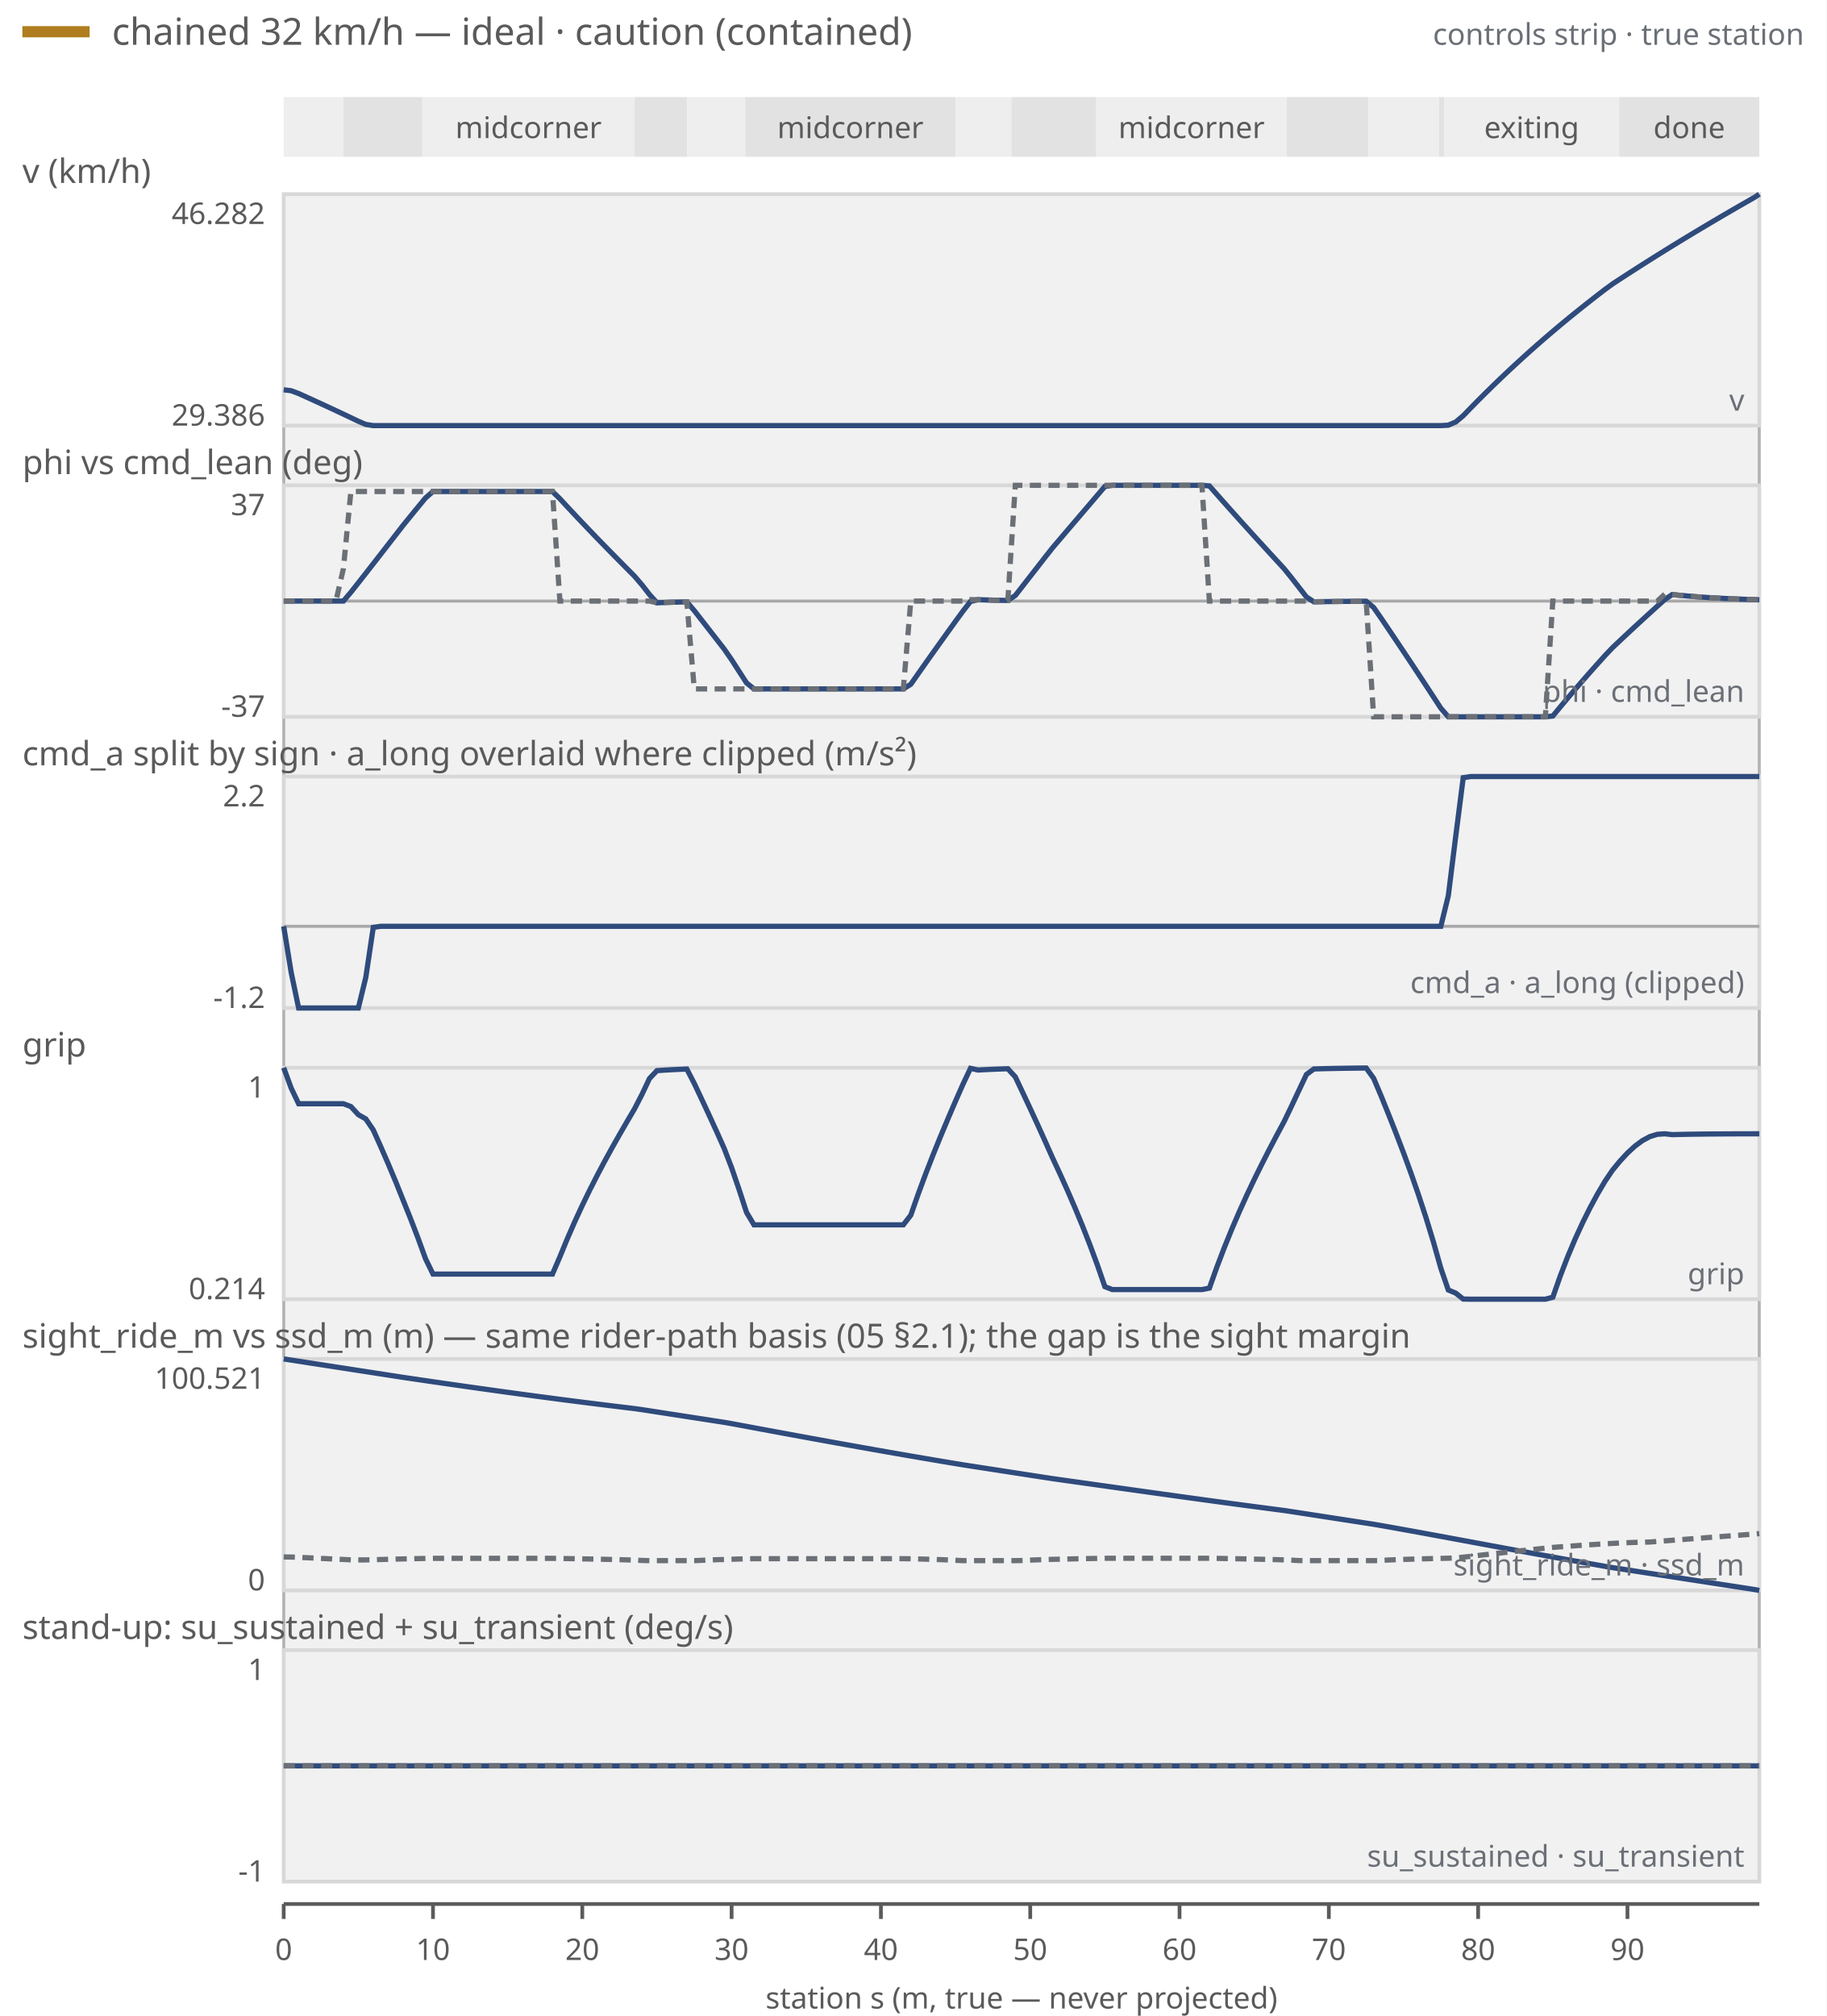
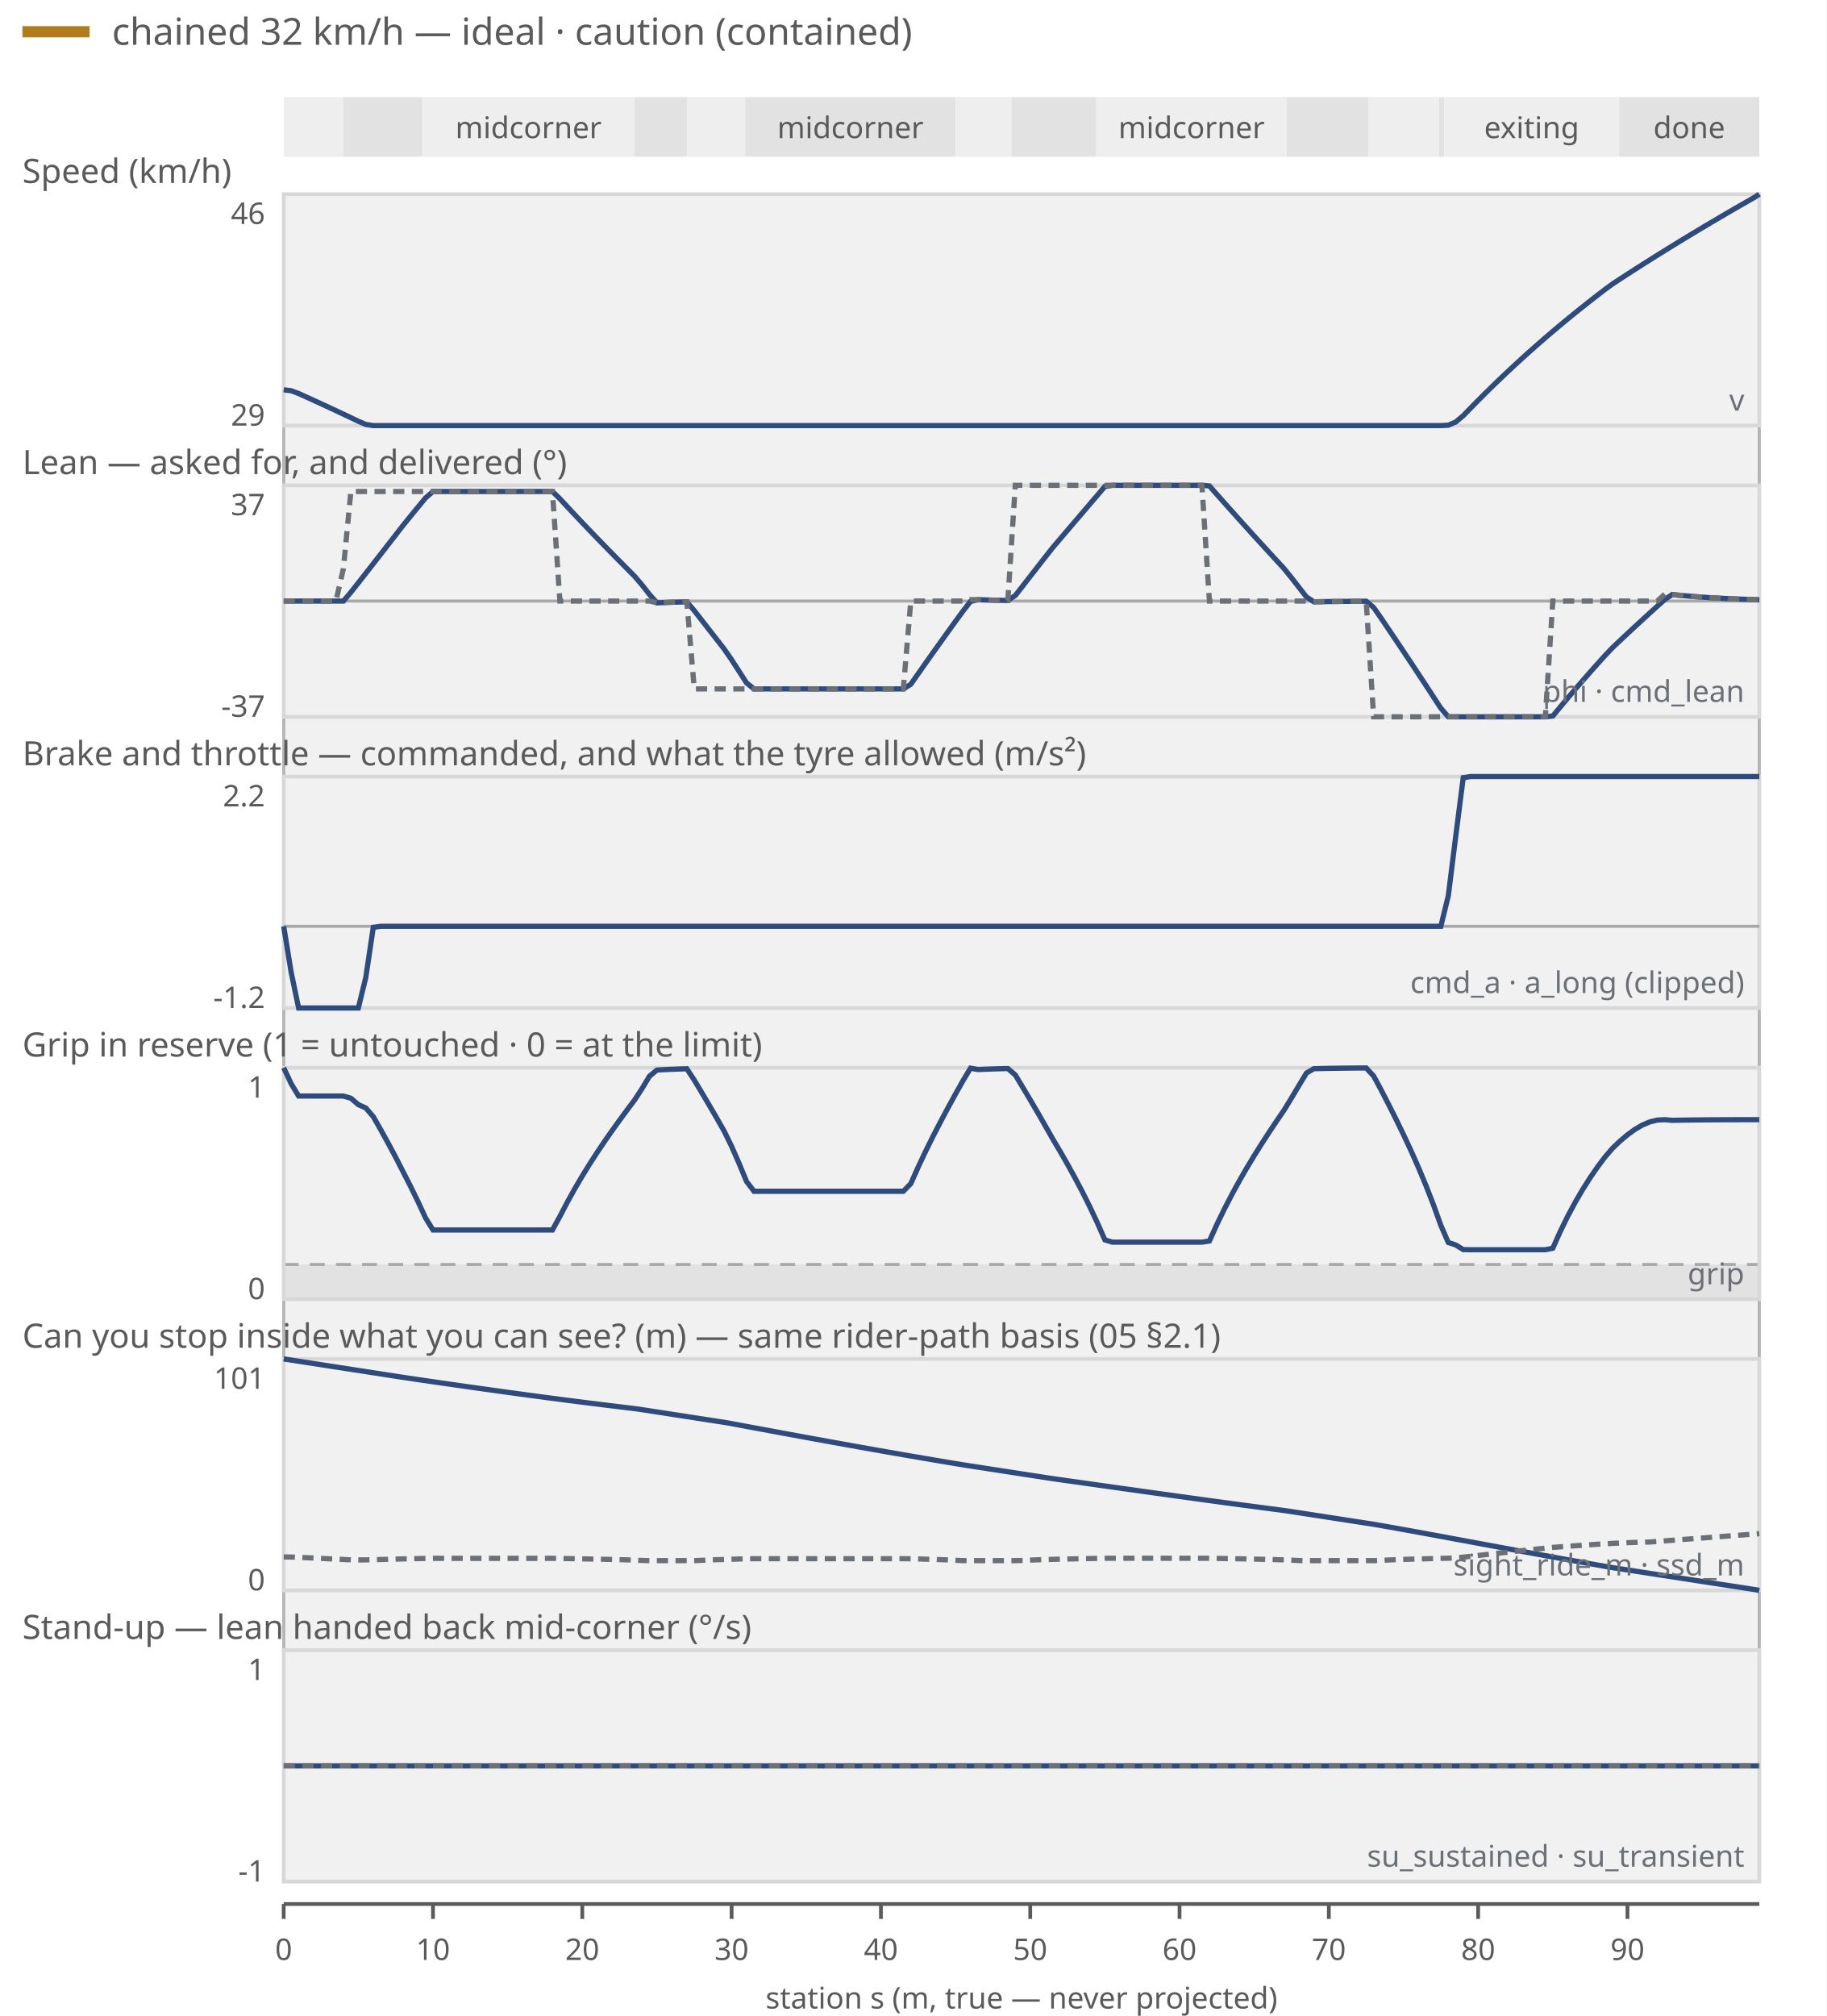
<svg xmlns="http://www.w3.org/2000/svg" width="489.327" height="540" viewBox="0 0 489.327 540" role="img" aria-label="controls strip for line good" class="controls-strip" data-projection="none" data-line-id="good">
  <rect x="0" y="0" width="489.327" height="540" fill="#ffffff" />
  <g class="line-identity" data-line-id="good" data-quality="caution">
    <rect x="6" y="7" width="18" height="3" fill="#b07d1e" class="quality-swatch" />
    <text x="30" y="12" font-family="sans-serif" font-size="10" fill="#5a5a5a">chained 32 km/h — ideal · caution (contained)</text>
-     <text x="483.327" y="12" font-family="sans-serif" font-size="8" fill="#6b6f76" text-anchor="end">controls strip · true station</text>
  </g>
  <g class="phase-bands" data-partition="05-4.1">
    <rect x="76" y="26" width="16" height="16" fill="#eeeeee" class="phase-band" data-phase="approach" data-from-s="0" data-to-s="4" />
    <rect x="92" y="26" width="21.155" height="16" fill="#e2e2e2" class="phase-band" data-phase="turning" data-from-s="4" data-to-s="9.289" />
    <rect x="113.155" y="26" width="56.845" height="16" fill="#eeeeee" class="phase-band" data-phase="midcorner" data-from-s="9.289" data-to-s="23.5" />
    <text x="141.578" y="37" font-family="sans-serif" font-size="8" fill="#5a5a5a" text-anchor="middle" class="phase-label">midcorner</text>
    <rect x="170" y="26" width="14.097" height="16" fill="#e2e2e2" class="phase-band" data-phase="approach" data-from-s="23.5" data-to-s="27.024" />
    <rect x="184.097" y="26" width="15.542" height="16" fill="#eeeeee" class="phase-band" data-phase="turning" data-from-s="27.024" data-to-s="30.91" />
    <rect x="199.639" y="26" width="56.361" height="16" fill="#e2e2e2" class="phase-band" data-phase="midcorner" data-from-s="30.91" data-to-s="45" />
    <text x="227.819" y="37" font-family="sans-serif" font-size="8" fill="#5a5a5a" text-anchor="middle" class="phase-label">midcorner</text>
    <rect x="256" y="26" width="14.929" height="16" fill="#eeeeee" class="phase-band" data-phase="approach" data-from-s="45" data-to-s="48.732" />
    <rect x="270.929" y="26" width="22.777" height="16" fill="#e2e2e2" class="phase-band" data-phase="turning" data-from-s="48.732" data-to-s="54.426" />
    <rect x="293.706" y="26" width="51.001" height="16" fill="#eeeeee" class="phase-band" data-phase="midcorner" data-from-s="54.426" data-to-s="67.177" />
    <text x="319.206" y="37" font-family="sans-serif" font-size="8" fill="#5a5a5a" text-anchor="middle" class="phase-label">midcorner</text>
    <rect x="344.706" y="26" width="21.869" height="16" fill="#e2e2e2" class="phase-band" data-phase="approach" data-from-s="67.177" data-to-s="72.644" />
    <rect x="366.575" y="26" width="18.907" height="16" fill="#eeeeee" class="phase-band" data-phase="turning" data-from-s="72.644" data-to-s="77.371" />
    <rect x="385.482" y="26" width="1.426" height="16" fill="#e2e2e2" class="phase-band" data-phase="midcorner" data-from-s="77.371" data-to-s="77.727" />
    <rect x="386.908" y="26" width="46.855" height="16" fill="#eeeeee" class="phase-band" data-phase="exiting" data-from-s="77.727" data-to-s="89.441" />
    <text x="410.335" y="37" font-family="sans-serif" font-size="8" fill="#5a5a5a" text-anchor="middle" class="phase-label">exiting</text>
    <rect x="433.763" y="26" width="37.565" height="16" fill="#e2e2e2" class="phase-band" data-phase="done" data-from-s="89.441" data-to-s="98.832" />
    <text x="452.545" y="37" font-family="sans-serif" font-size="8" fill="#5a5a5a" text-anchor="middle" class="phase-label">done</text>
  </g>
  <g class="window-band" data-window-from-s="0" data-window-to-s="98.832">
    <rect x="76" y="52" width="395.327" height="452" fill="#111111" opacity="0.06" />
    <line x1="76" y1="52" x2="76" y2="504" stroke="#111111" opacity="0.3" stroke-width="0.8" />
    <line x1="471.327" y1="52" x2="471.327" y2="504" stroke="#111111" opacity="0.3" stroke-width="0.8" />
  </g>
  <g class="panel panel-v" data-panel="v">
    <rect x="76" y="52" width="395.327" height="62" fill="none" stroke="#d8d8d8" stroke-width="1" />
-     <text x="6" y="49" font-family="sans-serif" font-size="9" fill="#5a5a5a" class="panel-title">v (km/h)</text>
-     <text x="71" y="60" font-family="sans-serif" font-size="8" fill="#5a5a5a" text-anchor="end">46.282</text>
-     <text x="71" y="114" font-family="sans-serif" font-size="8" fill="#5a5a5a" text-anchor="end">29.386</text>
+     <text x="6" y="49" font-family="sans-serif" font-size="9" fill="#5a5a5a" class="panel-title">Speed (km/h)</text>
+     <text x="71" y="60" font-family="sans-serif" font-size="8" fill="#5a5a5a" text-anchor="end">46</text>
+     <text x="71" y="114" font-family="sans-serif" font-size="8" fill="#5a5a5a" text-anchor="end">29</text>
    <polyline points="76,104.409 78,104.661 80,105.405 82,106.308 84,107.218 86,108.135 88,109.06 90,109.992 92,110.932 94,111.881 96,112.837 98,113.69 100,113.999 102,114 104,114 106,114 108,114 110,114 112,114 114,114 116,114 118,114 120,114 122,114 124,114 126,114 128,114 130,114 132,114 134,114 136,114 138,114 140,114 142,114 144,114 146,114 148,114 150,114 152,114 154,114 156,114 158,114 160,114 162,114 164,114 166,114 168,114 170,114 172,114 174,114 176,114 178,114 180,114 182,114 184,114 186,114 188,114 190,114 192,114 194,114 196,114 198,114 200,114 202,114 204,114 206,114 208,114 210,114 212,114 214,114 216,114 218,114 220,114 222,114 224,114 226,114 228,114 230,114 232,114 234,114 236,114 238,114 240,114 242,114 244,114 246,114 248,114 250,114 252,114 254,114 256,114 258,114 260,114 262,114 264,114 266,114 268,114 270,114 272,114 274,114 276,114 278,114 280,114 282,114 284,114 286,114 288,114 290,114 292,114 294,114 296,114 298,114 300,114 302,114 304,114 306,114 308,114 310,114 312,114 314,114 316,114 318,114 320,114 322,114 324,114 326,114 328,114 330,114 332,114 334,114 336,114 338,114 340,114 342,114 344,114 346,114 348,114 350,114 352,114 354,114 356,114 358,114 360,114 362,114 364,114 366,114 368,114 370,114 372,114 374,114 376,114 378,114 380,114 382,114 384,114 386,114 388,113.889 390,113.032 392,111.349 394,109.281 396,107.249 398,105.253 400,103.292 402,101.365 404,99.471 406,97.609 408,95.779 410,93.98 412,92.211 414,90.472 416,88.762 418,87.079 420,85.424 422,83.796 424,82.194 426,80.614 428,79.055 430,77.515 432,76.058 434,74.746 436,73.447 438,72.159 440,70.882 442,69.615 444,68.359 446,67.114 448,65.878 450,64.652 452,63.435 454,62.228 456,61.03 458,59.84 460,58.66 462,57.487 464,56.323 466,55.168 468,54.02 470,52.88 471.327,52" fill="none" stroke="#2f4b7c" stroke-width="1.4" class="trace trace-primary" data-channel="v" />
    <text x="467.327" y="110" font-family="sans-serif" font-size="8" fill="#6b6f76" text-anchor="end" class="panel-key">v</text>
  </g>
  <g class="panel panel-lean" data-panel="lean">
    <rect x="76" y="130" width="395.327" height="62" fill="none" stroke="#d8d8d8" stroke-width="1" />
-     <text x="6" y="127" font-family="sans-serif" font-size="9" fill="#5a5a5a" class="panel-title">phi vs cmd_lean (deg)</text>
+     <text x="6" y="127" font-family="sans-serif" font-size="9" fill="#5a5a5a" class="panel-title">Lean — asked for, and delivered (°)</text>
    <text x="71" y="138" font-family="sans-serif" font-size="8" fill="#5a5a5a" text-anchor="end">37</text>
    <text x="71" y="192" font-family="sans-serif" font-size="8" fill="#5a5a5a" text-anchor="end">-37</text>
    <line x1="76" y1="161" x2="471.327" y2="161" stroke="#a8a8a8" stroke-width="0.8" class="zero-rule" />
    <polyline points="76,161 78,161 80,161 82,161 84,161 86,161 88,161 90,161 92,161 94,158.641 96,156.114 98,153.564 100,151 102,148.432 104,145.862 106,143.287 108,140.706 110,138.248 112,135.804 114,133.373 116,131.653 118,131.653 120,131.653 122,131.653 124,131.653 126,131.653 128,131.653 130,131.653 132,131.653 134,131.653 136,131.653 138,131.653 140,131.653 142,131.653 144,131.653 146,131.653 148,131.653 150,133.599 152,135.757 154,137.894 156,140.011 158,142.107 160,144.184 162,146.242 164,148.284 166,150.313 168,152.332 170,154.346 172,156.682 174,159.248 176,161.473 178,161.391 180,161.322 182,161.263 184,161.214 186,163.566 188,166.132 190,168.698 192,171.265 194,173.833 196,176.719 198,179.825 200,182.925 202,184.534 204,184.534 206,184.534 208,184.534 210,184.534 212,184.534 214,184.534 216,184.534 218,184.534 220,184.534 222,184.534 224,184.534 226,184.534 228,184.534 230,184.534 232,184.534 234,184.534 236,184.534 238,184.534 240,184.534 242,184.534 244,183.288 246,180.43 248,177.591 250,174.77 252,171.966 254,169.178 256,166.401 258,163.664 260,161.098 262,160.626 264,160.691 266,160.747 268,160.794 270,160.833 272,159.51 274,156.944 276,154.378 278,151.812 280,149.245 282,146.711 284,144.361 286,142.015 288,139.672 290,137.331 292,134.989 294,132.647 296,130.304 298,130 300,130 302,130 304,130 306,130 308,130 310,130 312,130 314,130 316,130 318,130 320,130 322,130 324,130.157 326,132.424 328,134.679 330,136.922 332,139.152 334,141.368 336,143.573 338,145.765 340,147.949 342,150.127 344,152.302 346,154.772 348,157.338 350,159.904 352,161.2 354,161.165 356,161.136 358,161.111 360,161.09 362,161.073 364,161.058 366,161.046 368,162.722 370,165.581 372,168.543 374,171.515 376,174.503 378,177.509 380,180.532 382,183.573 384,186.628 386,189.695 388,192 390,192 392,192 394,192 396,192 398,192 400,192 402,192 404,192 406,192 408,192 410,192 412,192 414,192 416,191.787 418,189.362 420,186.976 422,184.63 424,182.319 426,180.042 428,177.796 430,175.576 432,173.475 434,171.585 436,169.712 438,167.855 440,166.014 442,164.189 444,162.378 446,160.583 448,159.244 450,159.45 452,159.634 454,159.798 456,159.945 458,160.076 460,160.193 462,160.297 464,160.39 466,160.472 468,160.546 470,160.611 471.327,160.657" fill="none" stroke="#2f4b7c" stroke-width="1.4" class="trace trace-primary" data-channel="phi" />
    <polyline points="76,161 78,161 80,161 82,161 84,161 86,161 88,161 90,161 92,152.28 94,131.653 96,131.653 98,131.653 100,131.653 102,131.653 104,131.653 106,131.653 108,131.653 110,131.653 112,131.653 114,131.653 116,131.653 118,131.653 120,131.653 122,131.653 124,131.653 126,131.653 128,131.653 130,131.653 132,131.653 134,131.653 136,131.653 138,131.653 140,131.653 142,131.653 144,131.653 146,131.653 148,131.653 150,161 152,161 154,161 156,161 158,161 160,161 162,161 164,161 166,161 168,161 170,161 172,161 174,161 176,161.466 178,161.385 180,161.317 182,161.259 184,161.211 186,184.534 188,184.534 190,184.534 192,184.534 194,184.534 196,184.534 198,184.534 200,184.534 202,184.534 204,184.534 206,184.534 208,184.534 210,184.534 212,184.534 214,184.534 216,184.534 218,184.534 220,184.534 222,184.534 224,184.534 226,184.534 228,184.534 230,184.534 232,184.534 234,184.534 236,184.534 238,184.534 240,184.534 242,184.534 244,161 246,161 248,161 250,161 252,161 254,161 256,161 258,161 260,160.617 262,160.631 264,160.696 266,160.751 268,160.797 270,160.836 272,130 274,130 276,130 278,130 280,130 282,130 284,130 286,130 288,130 290,130 292,130 294,130 296,130 298,130 300,130 302,130 304,130 306,130 308,130 310,130 312,130 314,130 316,130 318,130 320,130 322,130 324,161 326,161 328,161 330,161 332,161 334,161 336,161 338,161 340,161 342,161 344,161 346,161 348,161 350,161 352,161.197 354,161.162 356,161.133 358,161.109 360,161.088 362,161.071 364,161.057 366,161.045 368,192 370,192 372,192 374,192 376,192 378,192 380,192 382,192 384,192 386,192 388,192 390,192 392,192 394,192 396,192 398,192 400,192 402,192 404,192 406,192 408,192 410,192 412,192 414,192 416,161 418,161 420,161 422,161 424,161 426,161 428,161 430,161 432,161 434,161 436,161 438,161 440,161 442,161 444,161 446,159.145 448,159.269 450,159.473 452,159.655 454,159.817 456,159.962 458,160.091 460,160.206 462,160.309 464,160.401 466,160.482 468,160.555 470,160.619 471.327,160.657" fill="none" stroke="#6b6f76" stroke-width="1.4" stroke-dasharray="3 2" class="trace trace-secondary" data-channel="cmd_lean" />
    <text x="467.327" y="188" font-family="sans-serif" font-size="8" fill="#6b6f76" text-anchor="end" class="panel-key">phi · cmd_lean</text>
  </g>
  <g class="panel panel-commands" data-panel="commands">
    <rect x="76" y="208" width="395.327" height="62" fill="none" stroke="#d8d8d8" stroke-width="1" />
-     <text x="6" y="205" font-family="sans-serif" font-size="9" fill="#5a5a5a" class="panel-title">cmd_a split by sign · a_long overlaid where clipped (m/s²)</text>
+     <text x="6" y="205" font-family="sans-serif" font-size="9" fill="#5a5a5a" class="panel-title">Brake and throttle — commanded, and what the tyre allowed (m/s²)</text>
    <text x="71" y="216" font-family="sans-serif" font-size="8" fill="#5a5a5a" text-anchor="end">2.2</text>
    <text x="71" y="270" font-family="sans-serif" font-size="8" fill="#5a5a5a" text-anchor="end">-1.2</text>
    <line x1="76" y1="248.118" x2="471.327" y2="248.118" stroke="#a8a8a8" stroke-width="0.8" class="zero-rule" />
    <polyline points="76,248.118 78,260.435 80,270 82,270 84,270 86,270 88,270 90,270 92,270 94,270 96,270 98,261.795 100,248.401 102,248.118 104,248.118 106,248.118 108,248.118 110,248.118 112,248.118 114,248.118 116,248.118 118,248.118 120,248.118 122,248.118 124,248.118 126,248.118 128,248.118 130,248.118 132,248.118 134,248.118 136,248.118 138,248.118 140,248.118 142,248.118 144,248.118 146,248.118 148,248.118 150,248.118 152,248.118 154,248.118 156,248.118 158,248.118 160,248.118 162,248.118 164,248.118 166,248.118 168,248.118 170,248.118 172,248.118 174,248.118 176,248.118 178,248.118 180,248.118 182,248.118 184,248.118 186,248.118 188,248.118 190,248.118 192,248.118 194,248.118 196,248.118 198,248.118 200,248.118 202,248.118 204,248.118 206,248.118 208,248.118 210,248.118 212,248.118 214,248.118 216,248.118 218,248.118 220,248.118 222,248.118 224,248.118 226,248.118 228,248.118 230,248.118 232,248.118 234,248.118 236,248.118 238,248.118 240,248.118 242,248.118 244,248.118 246,248.118 248,248.118 250,248.118 252,248.118 254,248.118 256,248.118 258,248.118 260,248.118 262,248.118 264,248.118 266,248.118 268,248.118 270,248.118 272,248.118 274,248.118 276,248.118 278,248.118 280,248.118 282,248.118 284,248.118 286,248.118 288,248.118 290,248.118 292,248.118 294,248.118 296,248.118 298,248.118 300,248.118 302,248.118 304,248.118 306,248.118 308,248.118 310,248.118 312,248.118 314,248.118 316,248.118 318,248.118 320,248.118 322,248.118 324,248.118 326,248.118 328,248.118 330,248.118 332,248.118 334,248.118 336,248.118 338,248.118 340,248.118 342,248.118 344,248.118 346,248.118 348,248.118 350,248.118 352,248.118 354,248.118 356,248.118 358,248.118 360,248.118 362,248.118 364,248.118 366,248.118 368,248.118 370,248.118 372,248.118 374,248.118 376,248.118 378,248.118 380,248.118 382,248.118 384,248.118 386,248.118 388,239.948 390,223.938 392,208.309 394,208 396,208 398,208 400,208 402,208 404,208 406,208 408,208 410,208 412,208 414,208 416,208 418,208 420,208 422,208 424,208 426,208 428,208 430,208 432,208 434,208 436,208 438,208 440,208 442,208 444,208 446,208 448,208 450,208 452,208 454,208 456,208 458,208 460,208 462,208 464,208 466,208 468,208 470,208 471.327,208" fill="none" stroke="#2f4b7c" stroke-width="1.4" class="trace trace-primary" data-channel="cmd_a" />
    <text x="467.327" y="266" font-family="sans-serif" font-size="8" fill="#6b6f76" text-anchor="end" class="panel-key">cmd_a · a_long (clipped)</text>
  </g>
  <g class="panel panel-grip" data-panel="grip">
+     <rect x="76" y="338.7" width="395.327" height="9.3" fill="#e2e2e2" class="limit-band" data-limit-band="grip" />
+     <line x1="76" y1="338.7" x2="471.327" y2="338.7" stroke="#a8a8a8" stroke-width="0.8" stroke-dasharray="4 3" class="limit-rule" />
    <rect x="76" y="286" width="395.327" height="62" fill="none" stroke="#d8d8d8" stroke-width="1" />
-     <text x="6" y="283" font-family="sans-serif" font-size="9" fill="#5a5a5a" class="panel-title">grip</text>
+     <text x="6" y="283" font-family="sans-serif" font-size="9" fill="#5a5a5a" class="panel-title">Grip in reserve (1 = untouched · 0 = at the limit)</text>
    <text x="71" y="294" font-family="sans-serif" font-size="8" fill="#5a5a5a" text-anchor="end">1</text>
-     <text x="71" y="348" font-family="sans-serif" font-size="8" fill="#5a5a5a" text-anchor="end">0.214</text>
-     <polyline points="76,286 78,291.43 80,295.646 82,295.646 84,295.646 86,295.646 88,295.646 90,295.646 92,295.646 94,296.396 96,298.567 98,299.71 100,302.669 102,307.13 104,311.726 106,316.494 108,321.476 110,326.451 112,331.662 114,337.161 116,341.272 118,341.272 120,341.272 122,341.272 124,341.272 126,341.272 128,341.272 130,341.272 132,341.272 134,341.272 136,341.272 138,341.272 140,341.272 142,341.272 144,341.272 146,341.272 148,341.272 150,336.635 152,331.766 154,327.188 156,322.858 158,318.744 160,314.813 162,311.037 164,307.391 166,303.851 168,300.395 170,297.001 172,293.113 174,288.88 176,286.777 178,286.642 180,286.529 182,286.433 184,286.352 186,290.219 188,294.462 190,298.755 192,303.124 194,307.598 196,312.787 198,318.614 200,324.75 202,328.087 204,328.087 206,328.087 208,328.087 210,328.087 212,328.087 214,328.087 216,328.087 218,328.087 220,328.087 222,328.087 224,328.087 226,328.087 228,328.087 230,328.087 232,328.087 234,328.087 236,328.087 238,328.087 240,328.087 242,328.087 244,325.492 246,319.784 248,314.394 250,309.262 252,304.335 254,299.565 256,294.909 258,290.38 260,286.161 262,286.615 264,286.507 266,286.416 268,286.339 270,286.274 272,288.448 274,292.678 276,296.947 278,301.281 280,305.707 282,310.191 284,314.483 286,318.921 288,323.539 290,328.374 292,333.469 294,338.873 296,344.644 298,345.424 300,345.424 302,345.424 304,345.424 306,345.424 308,345.424 310,345.424 312,345.424 314,345.424 316,345.424 318,345.424 320,345.424 322,345.424 324,345.021 326,339.406 328,334.164 330,329.242 332,324.593 334,320.176 336,315.956 338,311.902 340,307.983 342,304.173 344,300.447 346,296.289 348,292.028 350,287.801 352,286.328 354,286.271 356,286.223 358,286.182 360,286.148 362,286.119 364,286.095 366,286.075 368,288.83 370,293.549 372,298.493 374,303.555 376,308.786 378,314.241 380,319.983 382,326.08 384,332.616 386,339.69 388,345.533 390,346.373 392,347.961 394,348 396,348 398,348 400,348 402,348 404,348 406,348 408,348 410,348 412,348 414,348 416,347.475 418,341.771 420,336.583 422,331.838 424,327.48 426,323.469 428,319.775 430,316.385 432,313.429 434,311.003 436,308.85 438,307.007 440,305.522 442,304.447 444,303.829 446,303.698 448,303.919 450,303.867 452,303.827 454,303.795 456,303.77 458,303.75 460,303.735 462,303.723 464,303.713 466,303.706 468,303.701 470,303.696 471.327,303.694" fill="none" stroke="#2f4b7c" stroke-width="1.4" class="trace trace-primary" data-channel="grip" />
+     <text x="71" y="348" font-family="sans-serif" font-size="8" fill="#5a5a5a" text-anchor="end">0</text>
+     <polyline points="76,286 78,290.269 80,293.584 82,293.584 84,293.584 86,293.584 88,293.584 90,293.584 92,293.584 94,294.174 96,295.88 98,296.779 100,299.106 102,302.613 104,306.226 106,309.975 108,313.892 110,317.803 112,321.9 114,326.223 116,329.456 118,329.456 120,329.456 122,329.456 124,329.456 126,329.456 128,329.456 130,329.456 132,329.456 134,329.456 136,329.456 138,329.456 140,329.456 142,329.456 144,329.456 146,329.456 148,329.456 150,325.81 152,321.982 154,318.382 156,314.979 158,311.744 160,308.653 162,305.685 164,302.818 166,300.035 168,297.318 170,294.649 172,291.593 174,288.264 176,286.611 178,286.505 180,286.416 182,286.34 184,286.277 186,289.317 188,292.653 190,296.028 192,299.463 194,302.981 196,307.06 198,311.642 200,316.466 202,319.089 204,319.089 206,319.089 208,319.089 210,319.089 212,319.089 214,319.089 216,319.089 218,319.089 220,319.089 222,319.089 224,319.089 226,319.089 228,319.089 230,319.089 232,319.089 234,319.089 236,319.089 238,319.089 240,319.089 242,319.089 244,317.049 246,312.562 248,308.324 250,304.289 252,300.415 254,296.665 256,293.005 258,289.444 260,286.126 262,286.484 264,286.399 266,286.327 268,286.266 270,286.216 272,287.924 274,291.25 276,294.607 278,298.014 280,301.494 282,305.019 284,308.394 286,311.883 288,315.513 290,319.315 292,323.321 294,327.57 296,332.107 298,332.72 300,332.72 302,332.72 304,332.72 306,332.72 308,332.72 310,332.72 312,332.72 314,332.72 316,332.72 318,332.72 320,332.72 322,332.72 324,332.403 326,327.989 328,323.867 330,319.998 332,316.342 334,312.87 336,309.552 338,306.364 340,303.283 342,300.288 344,297.358 346,294.09 348,290.739 350,287.416 352,286.258 354,286.213 356,286.175 358,286.143 360,286.116 362,286.094 364,286.075 366,286.059 368,288.225 370,291.935 372,295.822 374,299.802 376,303.915 378,308.204 380,312.718 382,317.512 384,322.65 386,328.212 388,332.806 390,333.466 392,334.715 394,334.745 396,334.745 398,334.745 400,334.745 402,334.745 404,334.745 406,334.745 408,334.745 410,334.745 412,334.745 414,334.745 416,334.333 418,329.848 420,325.769 422,322.039 424,318.613 426,315.459 428,312.555 430,309.889 432,307.565 434,305.658 436,303.965 438,302.516 440,301.348 442,300.503 444,300.018 446,299.915 448,300.088 450,300.048 452,300.016 454,299.991 456,299.971 458,299.955 460,299.943 462,299.934 464,299.926 466,299.921 468,299.917 470,299.913 471.327,299.911" fill="none" stroke="#2f4b7c" stroke-width="1.4" class="trace trace-primary" data-channel="grip" />
    <text x="467.327" y="344" font-family="sans-serif" font-size="8" fill="#6b6f76" text-anchor="end" class="panel-key">grip</text>
  </g>
  <g class="panel panel-sight" data-panel="sight">
    <rect x="76" y="364" width="395.327" height="62" fill="none" stroke="#d8d8d8" stroke-width="1" />
-     <text x="6" y="361" font-family="sans-serif" font-size="9" fill="#5a5a5a" class="panel-title">sight_ride_m vs ssd_m (m) — same rider-path basis (05 §2.1); the gap is the sight margin</text>
-     <text x="71" y="372" font-family="sans-serif" font-size="8" fill="#5a5a5a" text-anchor="end">100.521</text>
+     <text x="6" y="361" font-family="sans-serif" font-size="9" fill="#5a5a5a" class="panel-title">Can you stop inside what you can see? (m) — same rider-path basis (05 §2.1)</text>
+     <text x="71" y="372" font-family="sans-serif" font-size="8" fill="#5a5a5a" text-anchor="end">101</text>
    <text x="71" y="426" font-family="sans-serif" font-size="8" fill="#5a5a5a" text-anchor="end">0</text>
    <polyline points="76,364 78,364.308 80,364.617 82,364.925 84,365.234 86,365.542 88,365.85 90,366.159 92,366.467 94,366.776 96,367.084 98,367.392 100,367.701 102,368.009 104,368.318 106,368.628 108,368.938 110,369.233 112,369.527 114,369.819 116,370.11 118,370.4 120,370.688 122,370.975 124,371.26 126,371.544 128,371.827 130,372.107 132,372.387 134,372.664 136,372.939 138,373.213 140,373.485 142,373.754 144,374.022 146,374.288 148,374.552 150,374.813 152,375.072 154,375.329 156,375.584 158,375.836 160,376.085 162,376.333 164,376.578 166,376.822 168,377.065 170,377.306 172,377.587 174,377.896 176,378.204 178,378.512 180,378.821 182,379.129 184,379.438 186,379.746 188,380.054 190,380.363 192,380.671 194,380.98 196,381.327 198,381.7 200,382.073 202,382.445 204,382.816 206,383.186 208,383.556 210,383.925 212,384.294 214,384.661 216,385.027 218,385.392 220,385.756 222,386.118 224,386.48 226,386.84 228,387.198 230,387.555 232,387.911 234,388.264 236,388.617 238,388.967 240,389.316 242,389.663 244,390.009 246,390.352 248,390.693 250,391.032 252,391.369 254,391.704 256,392.038 258,392.367 260,392.675 262,392.984 264,393.292 266,393.601 268,393.909 270,394.217 272,394.526 274,394.834 276,395.143 278,395.451 280,395.76 282,396.064 284,396.347 286,396.628 288,396.91 290,397.191 292,397.473 294,397.754 296,398.036 298,398.317 300,398.599 302,398.88 304,399.16 306,399.441 308,399.721 310,400 312,400.279 314,400.557 316,400.835 318,401.111 320,401.387 322,401.662 324,401.935 326,402.208 328,402.479 330,402.748 332,403.016 334,403.283 336,403.548 338,403.811 340,404.074 342,404.335 344,404.597 346,404.894 348,405.202 350,405.51 352,405.819 354,406.127 356,406.436 358,406.744 360,407.052 362,407.361 364,407.669 366,407.978 368,408.286 370,408.63 372,408.985 374,409.343 376,409.702 378,410.063 380,410.426 382,410.792 384,411.159 386,411.527 388,411.897 390,412.267 392,412.637 394,413.007 396,413.378 398,413.749 400,414.119 402,414.489 404,414.858 406,415.227 408,415.595 410,415.962 412,416.328 414,416.692 416,417.056 418,417.417 420,417.778 422,418.137 424,418.494 426,418.851 428,419.206 430,419.561 432,419.901 434,420.209 436,420.518 438,420.826 440,421.135 442,421.443 444,421.751 446,422.06 448,422.368 450,422.677 452,422.985 454,423.293 456,423.602 458,423.91 460,424.219 462,424.527 464,424.835 466,425.144 468,425.452 470,425.761 471.327,426" fill="none" stroke="#2f4b7c" stroke-width="1.4" class="trace trace-primary" data-channel="sight_ride_m" />
    <polyline points="76,417.036 78,417.063 80,417.142 82,417.237 84,417.332 86,417.428 88,417.524 90,417.62 92,417.717 94,417.814 96,417.833 98,417.828 100,417.786 102,417.723 104,417.667 106,417.614 108,417.564 110,417.52 112,417.479 114,417.44 116,417.414 118,417.414 120,417.414 122,417.414 124,417.414 126,417.414 128,417.414 130,417.414 132,417.414 134,417.414 136,417.414 138,417.414 140,417.414 142,417.414 144,417.414 146,417.414 148,417.414 150,417.443 152,417.478 154,417.514 156,417.552 158,417.591 160,417.632 162,417.675 164,417.72 166,417.769 168,417.822 170,417.885 172,417.977 174,418.03 176,418.03 178,418.03 180,418.03 182,418.03 184,418.03 186,418.03 188,417.942 190,417.851 192,417.779 194,417.717 196,417.654 198,417.592 200,417.535 202,417.506 204,417.506 206,417.506 208,417.506 210,417.506 212,417.506 214,417.506 216,417.506 218,417.506 220,417.506 222,417.506 224,417.506 226,417.506 228,417.506 230,417.506 232,417.506 234,417.506 236,417.506 238,417.506 240,417.506 242,417.506 244,417.528 246,417.581 248,417.636 250,417.696 252,417.762 254,417.837 256,417.931 258,418.03 260,418.03 262,418.03 264,418.03 266,418.03 268,418.03 270,418.03 272,418.03 274,417.989 276,417.886 278,417.808 280,417.742 282,417.685 284,417.635 286,417.589 288,417.545 290,417.504 292,417.465 294,417.429 296,417.395 298,417.39 300,417.39 302,417.39 304,417.39 306,417.39 308,417.39 310,417.39 312,417.39 314,417.39 316,417.39 318,417.39 320,417.39 322,417.39 324,417.393 326,417.425 328,417.46 330,417.497 332,417.536 334,417.577 336,417.62 338,417.665 340,417.712 342,417.764 344,417.822 346,417.9 348,418.008 350,418.03 352,418.03 354,418.03 356,418.03 358,418.03 360,418.03 362,418.03 364,418.03 366,418.03 368,418.03 370,417.965 372,417.856 374,417.773 376,417.702 378,417.638 380,417.579 382,417.523 384,417.471 386,417.424 388,417.378 390,417.285 392,417.1 394,416.87 396,416.643 398,416.418 400,416.194 402,415.973 404,415.754 406,415.536 408,415.321 410,415.107 412,414.896 414,414.686 416,414.483 418,414.33 420,414.182 422,414.039 424,413.902 426,413.769 428,413.641 430,413.518 432,413.406 434,413.309 436,413.22 438,413.143 440,413.082 442,413.043 444,412.888 446,412.733 448,412.578 450,412.424 452,412.27 454,412.117 456,411.964 458,411.812 460,411.66 462,411.508 464,411.357 466,411.206 468,411.055 470,410.905 471.327,410.789" fill="none" stroke="#6b6f76" stroke-width="1.4" stroke-dasharray="3 2" class="trace trace-secondary" data-channel="ssd_m" />
    <text x="467.327" y="422" font-family="sans-serif" font-size="8" fill="#6b6f76" text-anchor="end" class="panel-key">sight_ride_m · ssd_m</text>
  </g>
  <g class="panel panel-standup" data-panel="standup">
    <rect x="76" y="442" width="395.327" height="62" fill="none" stroke="#d8d8d8" stroke-width="1" />
-     <text x="6" y="439" font-family="sans-serif" font-size="9" fill="#5a5a5a" class="panel-title">stand-up: su_sustained + su_transient (deg/s)</text>
+     <text x="6" y="439" font-family="sans-serif" font-size="9" fill="#5a5a5a" class="panel-title">Stand-up — lean handed back mid-corner (°/s)</text>
    <text x="71" y="450" font-family="sans-serif" font-size="8" fill="#5a5a5a" text-anchor="end">1</text>
    <text x="71" y="504" font-family="sans-serif" font-size="8" fill="#5a5a5a" text-anchor="end">-1</text>
    <line x1="76" y1="473" x2="471.327" y2="473" stroke="#a8a8a8" stroke-width="0.8" class="zero-rule" />
    <polyline points="76,473 78,473 80,473 82,473 84,473 86,473 88,473 90,473 92,473 94,473 96,473 98,473 100,473 102,473 104,473 106,473 108,473 110,473 112,473 114,473 116,473 118,473 120,473 122,473 124,473 126,473 128,473 130,473 132,473 134,473 136,473 138,473 140,473 142,473 144,473 146,473 148,473 150,473 152,473 154,473 156,473 158,473 160,473 162,473 164,473 166,473 168,473 170,473 172,473 174,473 176,473 178,473 180,473 182,473 184,473 186,473 188,473 190,473 192,473 194,473 196,473 198,473 200,473 202,473 204,473 206,473 208,473 210,473 212,473 214,473 216,473 218,473 220,473 222,473 224,473 226,473 228,473 230,473 232,473 234,473 236,473 238,473 240,473 242,473 244,473 246,473 248,473 250,473 252,473 254,473 256,473 258,473 260,473 262,473 264,473 266,473 268,473 270,473 272,473 274,473 276,473 278,473 280,473 282,473 284,473 286,473 288,473 290,473 292,473 294,473 296,473 298,473 300,473 302,473 304,473 306,473 308,473 310,473 312,473 314,473 316,473 318,473 320,473 322,473 324,473 326,473 328,473 330,473 332,473 334,473 336,473 338,473 340,473 342,473 344,473 346,473 348,473 350,473 352,473 354,473 356,473 358,473 360,473 362,473 364,473 366,473 368,473 370,473 372,473 374,473 376,473 378,473 380,473 382,473 384,473 386,473 388,473 390,473 392,473 394,473 396,473 398,473 400,473 402,473 404,473 406,473 408,473 410,473 412,473 414,473 416,473 418,473 420,473 422,473 424,473 426,473 428,473 430,473 432,473 434,473 436,473 438,473 440,473 442,473 444,473 446,473 448,473 450,473 452,473 454,473 456,473 458,473 460,473 462,473 464,473 466,473 468,473 470,473 471.327,473" fill="none" stroke="#2f4b7c" stroke-width="1.4" class="trace trace-primary" data-channel="su_sustained" />
    <polyline points="76,473 78,473 80,473 82,473 84,473 86,473 88,473 90,473 92,473 94,473 96,473 98,473 100,473 102,473 104,473 106,473 108,473 110,473 112,473 114,473 116,473 118,473 120,473 122,473 124,473 126,473 128,473 130,473 132,473 134,473 136,473 138,473 140,473 142,473 144,473 146,473 148,473 150,473 152,473 154,473 156,473 158,473 160,473 162,473 164,473 166,473 168,473 170,473 172,473 174,473 176,473 178,473 180,473 182,473 184,473 186,473 188,473 190,473 192,473 194,473 196,473 198,473 200,473 202,473 204,473 206,473 208,473 210,473 212,473 214,473 216,473 218,473 220,473 222,473 224,473 226,473 228,473 230,473 232,473 234,473 236,473 238,473 240,473 242,473 244,473 246,473 248,473 250,473 252,473 254,473 256,473 258,473 260,473 262,473 264,473 266,473 268,473 270,473 272,473 274,473 276,473 278,473 280,473 282,473 284,473 286,473 288,473 290,473 292,473 294,473 296,473 298,473 300,473 302,473 304,473 306,473 308,473 310,473 312,473 314,473 316,473 318,473 320,473 322,473 324,473 326,473 328,473 330,473 332,473 334,473 336,473 338,473 340,473 342,473 344,473 346,473 348,473 350,473 352,473 354,473 356,473 358,473 360,473 362,473 364,473 366,473 368,473 370,473 372,473 374,473 376,473 378,473 380,473 382,473 384,473 386,473 388,473 390,473 392,473 394,473 396,473 398,473 400,473 402,473 404,473 406,473 408,473 410,473 412,473 414,473 416,473 418,473 420,473 422,473 424,473 426,473 428,473 430,473 432,473 434,473 436,473 438,473 440,473 442,473 444,473 446,473 448,473 450,473 452,473 454,473 456,473 458,473 460,473 462,473 464,473 466,473 468,473 470,473 471.327,473" fill="none" stroke="#6b6f76" stroke-width="1.4" stroke-dasharray="3 2" class="trace trace-secondary" data-channel="su_transient" />
    <text x="467.327" y="500" font-family="sans-serif" font-size="8" fill="#6b6f76" text-anchor="end" class="panel-key">su_sustained · su_transient</text>
  </g>
  <g class="station-axis" data-basis="true-station">
    <line x1="76" y1="510" x2="471.327" y2="510" stroke="#5a5a5a" />
    <line x1="76" y1="510" x2="76" y2="514" stroke="#5a5a5a" />
    <text x="76" y="525" font-family="sans-serif" font-size="8" fill="#5a5a5a" text-anchor="middle">0</text>
    <line x1="116" y1="510" x2="116" y2="514" stroke="#5a5a5a" />
    <text x="116" y="525" font-family="sans-serif" font-size="8" fill="#5a5a5a" text-anchor="middle">10</text>
    <line x1="156" y1="510" x2="156" y2="514" stroke="#5a5a5a" />
    <text x="156" y="525" font-family="sans-serif" font-size="8" fill="#5a5a5a" text-anchor="middle">20</text>
    <line x1="196" y1="510" x2="196" y2="514" stroke="#5a5a5a" />
    <text x="196" y="525" font-family="sans-serif" font-size="8" fill="#5a5a5a" text-anchor="middle">30</text>
    <line x1="236" y1="510" x2="236" y2="514" stroke="#5a5a5a" />
    <text x="236" y="525" font-family="sans-serif" font-size="8" fill="#5a5a5a" text-anchor="middle">40</text>
    <line x1="276" y1="510" x2="276" y2="514" stroke="#5a5a5a" />
    <text x="276" y="525" font-family="sans-serif" font-size="8" fill="#5a5a5a" text-anchor="middle">50</text>
    <line x1="316" y1="510" x2="316" y2="514" stroke="#5a5a5a" />
    <text x="316" y="525" font-family="sans-serif" font-size="8" fill="#5a5a5a" text-anchor="middle">60</text>
    <line x1="356" y1="510" x2="356" y2="514" stroke="#5a5a5a" />
    <text x="356" y="525" font-family="sans-serif" font-size="8" fill="#5a5a5a" text-anchor="middle">70</text>
    <line x1="396" y1="510" x2="396" y2="514" stroke="#5a5a5a" />
    <text x="396" y="525" font-family="sans-serif" font-size="8" fill="#5a5a5a" text-anchor="middle">80</text>
    <line x1="436" y1="510" x2="436" y2="514" stroke="#5a5a5a" />
    <text x="436" y="525" font-family="sans-serif" font-size="8" fill="#5a5a5a" text-anchor="middle">90</text>
    <text x="273.664" y="538" font-family="sans-serif" font-size="8" fill="#5a5a5a" text-anchor="middle" class="axis-caption">station s (m, true — never projected)</text>
  </g>
</svg>
